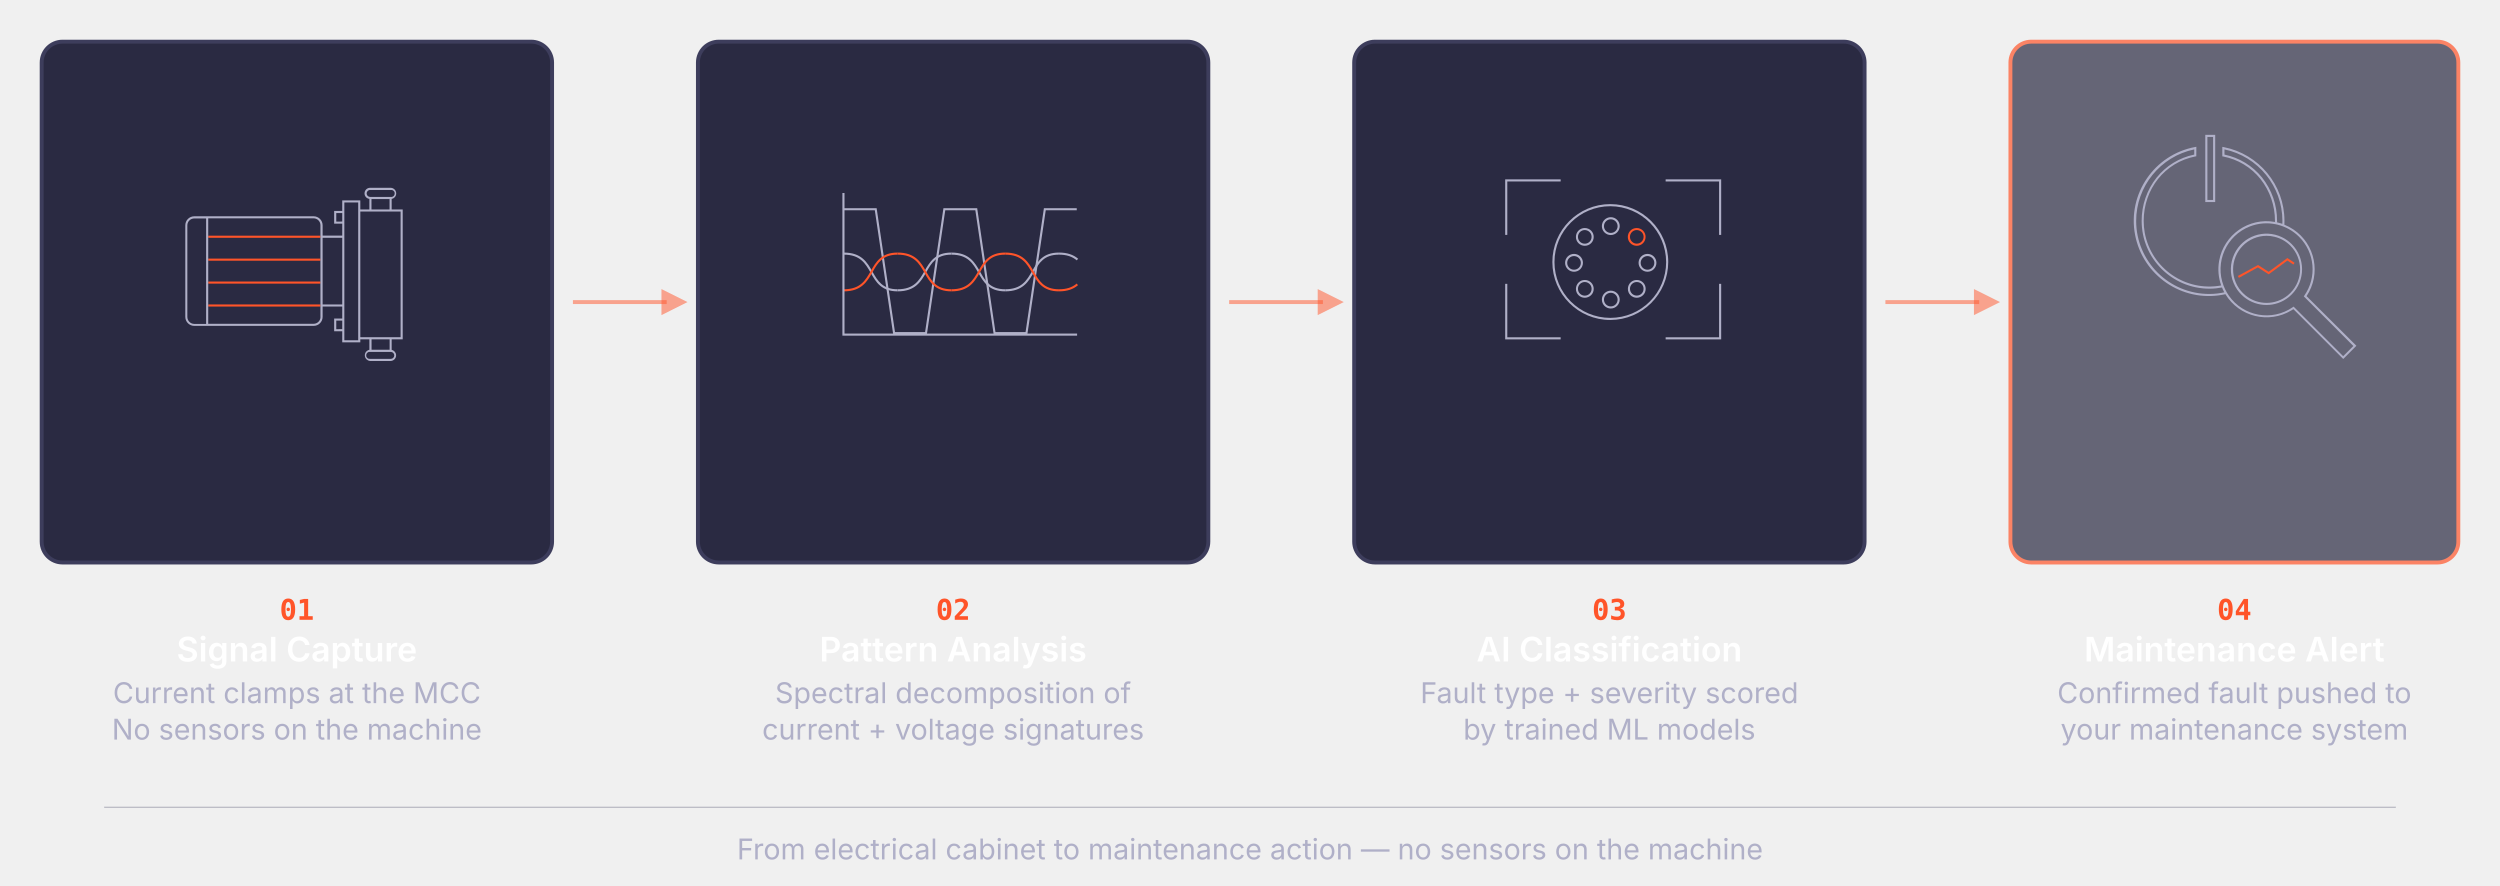
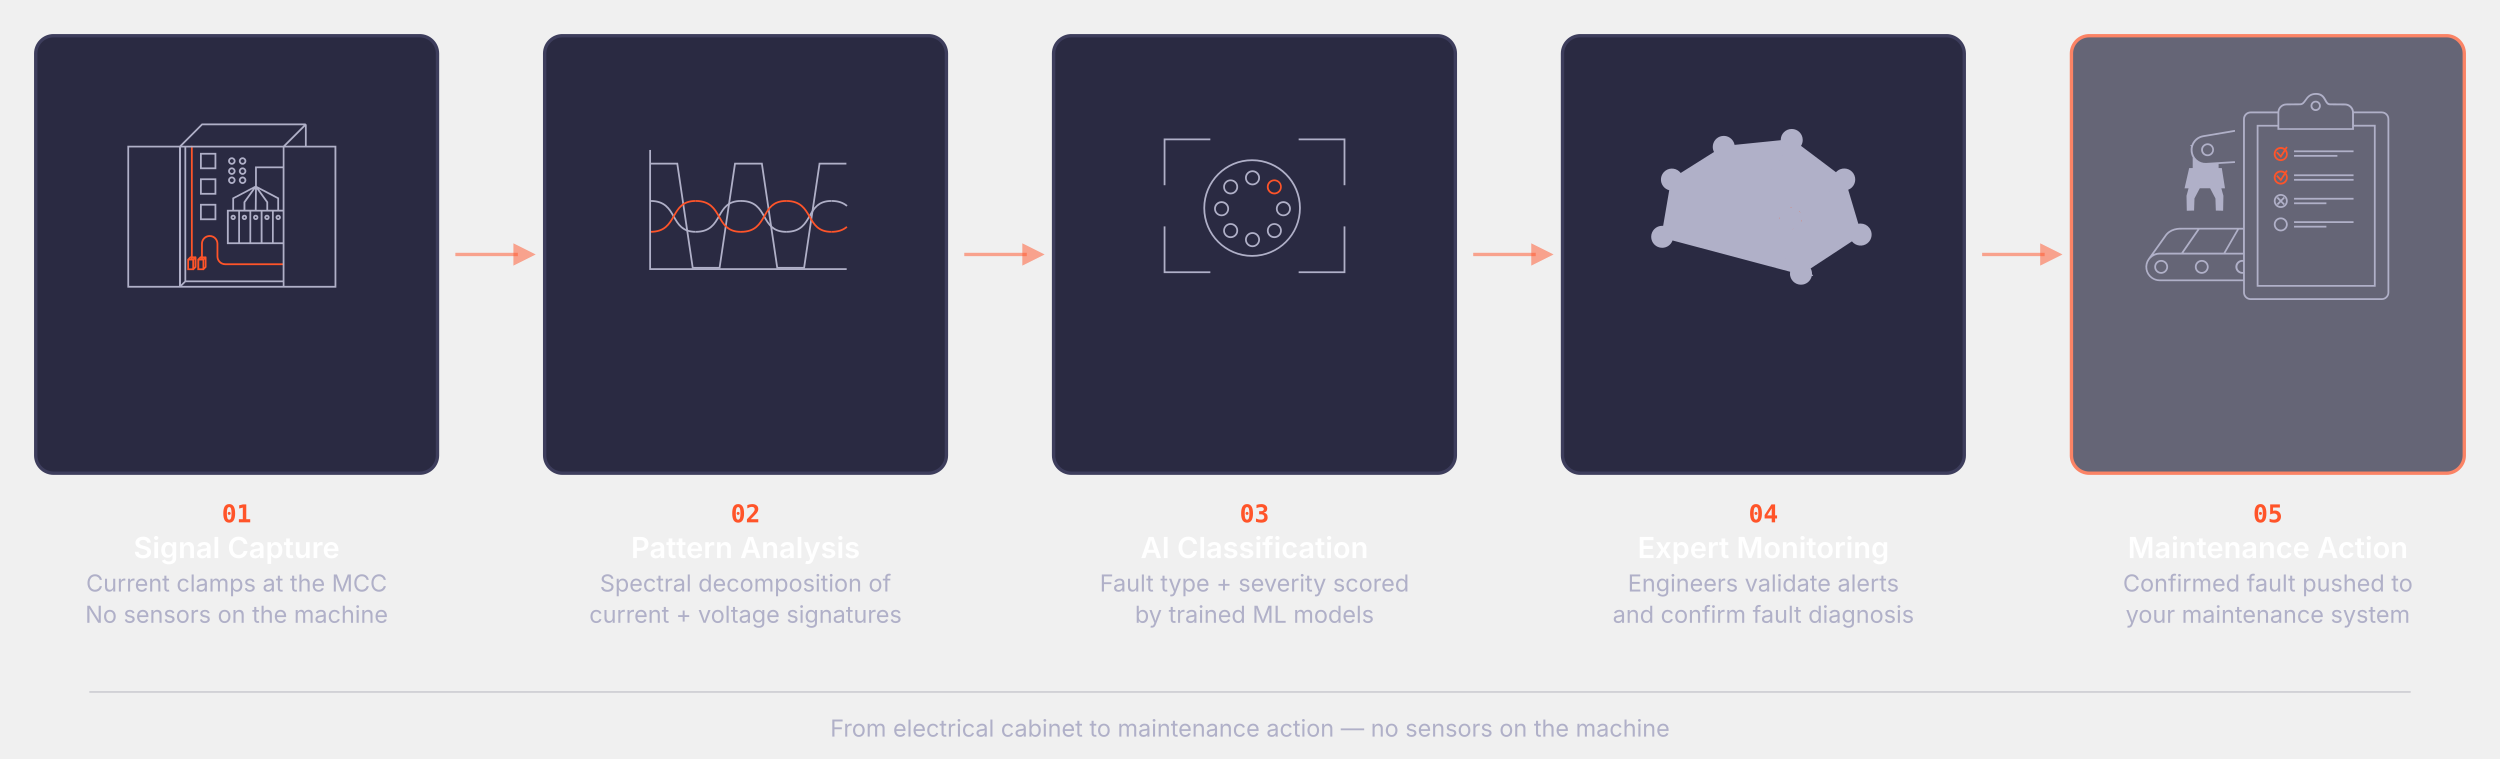
- <svg xmlns="http://www.w3.org/2000/svg" viewBox="0 0 960 340" fill="none">
+ <svg xmlns="http://www.w3.org/2000/svg" viewBox="0 0 1120 340" fill="none">
  <defs>
    <style>
      .label { font-family: 'IBM Plex Sans', -apple-system, BlinkMacSystemFont, sans-serif; font-size: 13px; font-weight: 600; fill: #FFFFFF; }
-       .sublabel { font-family: 'IBM Plex Sans', -apple-system, BlinkMacSystemFont, sans-serif; font-size: 11px; font-weight: 400; fill: #B0B0C8; }
+       .sublabel { font-family: 'IBM Plex Sans', -apple-system, BlinkMacSystemFont, sans-serif; font-size: 10.5px; font-weight: 400; fill: #B0B0C8; }
      .step-num { font-family: 'JetBrains Mono', monospace; font-size: 11px; font-weight: 700; fill: #FF5429; }
    </style>
  </defs>
-   <rect x="16" y="16" width="196" height="200" rx="8" fill="#2A2A42" stroke="#3D3D5C" stroke-width="1.5" />
-   <g transform="translate(38, 24) scale(0.27)">
-     <rect x="155.4" y="246.3" fill="#FF5429" width="159.7" height="3" />
-     <rect x="155.4" y="278.9" fill="#FF5429" width="159.7" height="3" />
-     <rect x="155.4" y="311.5" fill="#FF5429" width="159.7" height="3" />
-     <rect x="155.4" y="344.1" fill="#FF5429" width="159.7" height="3" />
-     <path fill="#B0B0C8" d="M432,393.7V209h-15.7v-15c4.3-0.8,7.2-5,6.3-9.3c-0.7-3.7-3.9-6.4-7.7-6.5h-29.3c-4.4,0-7.9,3.6-7.9,8 c0,4,3,7.3,6.9,7.8V209h-12.9v-12.9H346v15h-11.5v18.1H346v17h-27.9v-14.7c0-7.1-5.8-12.8-12.8-12.8H135.6 c-7.1,0-12.8,5.8-12.8,12.8v130.3c0,7.1,5.8,12.8,12.8,12.8h169.7c7.1,0,12.8-5.8,12.8-12.8v-14.7H346v17h-11.5v18.1H346V398h25.7 v-4.3h12.9v14.9c-4.3,0.8-7.2,5-6.3,9.4c0.7,3.6,3.7,6.2,7.3,6.5H415c4.4-0.2,7.8-4,7.6-8.4c-0.2-3.6-2.7-6.6-6.3-7.4v-15L432,393.7 z M125.7,361.8V231.6c0-5.4,4.4-9.8,9.8-9.8h16.9v150h-16.9C130.1,371.7,125.7,367.3,125.7,361.8 C125.7,361.8,125.7,361.8,125.7,361.8z M315.1,361.8c0,5.4-4.4,9.8-9.8,9.8H155.4v-150h149.8c5.4,0,9.8,4.4,9.8,9.8V361.8z M346,344.1h-27.9v-94.8H346V344.1z M380.7,186.2c0-2.7,2.3-5,5-4.9H415c2.7-0.4,5.3,1.5,5.6,4.3s-1.5,5.3-4.3,5.6 c-0.4,0.1-0.9,0.1-1.3,0h-29.3C382.9,191.1,380.7,188.9,380.7,186.2z M387.6,194.2h25.7V209h-25.7V194.2z M337.5,226.3v-12.2h8.5 v12.1L337.5,226.3z M337.5,379.3v-12.2h8.5v12.1L337.5,379.3z M368.7,395H349V199.1h19.7L368.7,395L368.7,395z M371.7,390.7V212H429 v178.7L371.7,390.7L371.7,390.7z M420,416.5c0,2.8-2.2,5-5,5h-29.3c-2.7,0.4-5.3-1.5-5.6-4.3s1.5-5.3,4.3-5.6c0.4-0.1,0.9-0.1,1.3,0 H415C417.7,411.6,420,413.8,420,416.5z M413.4,408.5h-25.7v-14.8h25.7V408.5z" />
+   <rect x="16" y="16" width="180" height="196" rx="8" fill="#2A2A42" stroke="#3D3D5C" stroke-width="1.5" />
+   <g transform="translate(30, 18) scale(0.265)">
+     <path fill="#FF5429" d="M218.2,365.5h-0.9l-0.4-0.2l-0.2,0.2h-4.1V179.9c0-0.8-0.7-1.5-1.5-1.5s-1.5,0.7-1.5,1.5v185.6h-1.4l-4.3,4.3 l-0.7,0.8l0.2,0.5v17.7h10l0.5,0.2l5-5v-16.8c0-0.3-0.1-0.7-0.3-0.9L218.2,365.5z M213.7,368.5l-0.9,0.9h-0.3 c0.1-0.1,0.1-0.3,0.1-0.5v-0.5H213.7z M209.3,368.5h0.2v0.5c0,0.2,0,0.3,0.1,0.5h-1.2L209.3,368.5z M206.3,372.4h5.6v13.4h-5.6 V372.4z M215.8,382.7l-0.9,0.9v-12.1l0.9-0.9V382.7z" />
+     <path fill="#FF5429" d="M365.4,377.2h-97.9c-6.4,0-11.6-5.2-11.6-11.6v-21.5c0-8.1-6.5-14.6-14.6-14.6s-14.6,6.5-14.6,14.6v21.4h-1.5 l-4.3,4.3l-0.7,0.8l0.2,0.5v17.7h10l0.5,0.2l5-5v-16.8c0-0.3-0.1-0.7-0.3-0.9l-0.3-0.7h-0.9l-0.4-0.2l-0.2,0.2h-4.1v-21.4 c0-6.4,5.2-11.6,11.6-11.6s11.6,5.2,11.6,11.6l0,0v21.5c0,8,6.5,14.6,14.6,14.6h97.9c0.8,0,1.5-0.7,1.5-1.5S366.3,377.2,365.4,377.2 L365.4,377.2z M226.6,368.5h0.2v0.5c0,0.1,0,0.3,0.1,0.4h-1.2L226.6,368.5z M223.6,372.4h5.6v13.4h-5.6V372.4z M233.1,382.7 l-0.9,0.9v-12.1l0.9-0.9V382.7z M231,368.5l-0.9,0.9h-0.3c0-0.1,0.1-0.3,0.1-0.4v-0.5H231z" />
+     <path fill="#B0B0C8" d="M252.5,218.1h-27.6v-27.6h27.6L252.5,218.1z M227.9,215.1h21.6v-21.6h-21.6L227.9,215.1z" />
+     <path fill="#B0B0C8" d="M252.5,261.2h-27.6v-27.6h27.6L252.5,261.2z M227.9,258.2h21.6v-21.6h-21.6L227.9,258.2z" />
+     <path fill="#B0B0C8" d="M252.5,304.3h-27.6v-27.6h27.6L252.5,304.3z M227.9,301.3h21.6v-21.6h-21.6L227.9,301.3z" />
+     <path fill="#B0B0C8" d="M278.7,210.6c-3.5,0-6.3-2.8-6.3-6.3c0-3.5,2.8-6.3,6.3-6.3c3.5,0,6.3,2.8,6.3,6.3 C285,207.8,282.1,210.6,278.7,210.6z M278.7,201c-1.8,0-3.3,1.5-3.3,3.3c0,1.8,1.5,3.3,3.3,3.3s3.3-1.5,3.3-3.3 C282,202.5,280.5,201,278.7,201L278.7,201z" />
+     <path fill="#B0B0C8" d="M278.7,227.7c-3.5,0-6.3-2.8-6.3-6.3c0-3.5,2.8-6.3,6.3-6.3c3.5,0,6.3,2.8,6.3,6.3c0,0,0,0,0,0 C285,224.8,282.1,227.7,278.7,227.7z M278.7,218.1c-1.8,0-3.3,1.5-3.3,3.3c0,1.8,1.5,3.3,3.3,3.3s3.3-1.5,3.3-3.3c0,0,0,0,0,0 C282,219.6,280.5,218.1,278.7,218.1z" />
+     <path fill="#B0B0C8" d="M296.9,210.6c-3.5,0-6.3-2.8-6.3-6.3c0-3.5,2.8-6.3,6.3-6.3c3.5,0,6.3,2.8,6.3,6.3 C303.2,207.8,300.4,210.6,296.9,210.6z M296.9,201c-1.8,0-3.3,1.5-3.3,3.3s1.5,3.3,3.3,3.3 c1.8,0,3.3-1.5,3.3-3.3C300.2,202.5,298.7,201,296.9,201L296.9,201z" />
+     <path fill="#B0B0C8" d="M296.9,227.7c-3.5,0-6.3-2.8-6.3-6.3s2.8-6.3,6.3-6.3c3.5,0,6.3,2.8,6.3,6.3c0,0,0,0,0,0 C303.2,224.8,300.4,227.7,296.9,227.7z M296.9,218.1c-1.8,0-3.3,1.5-3.3,3.3s1.5,3.3,3.3,3.3c1.8,0,3.3-1.5,3.3-3.3c0,0,0,0,0,0 C300.2,219.6,298.7,218.1,296.9,218.1z" />
+     <path fill="#B0B0C8" d="M278.7,243.1c-3.5,0-6.3-2.8-6.3-6.3c0-3.5,2.8-6.3,6.3-6.3c3.5,0,6.3,2.8,6.3,6.3 C285,240.2,282.1,243.1,278.7,243.1z M278.7,233.5c-1.8,0-3.3,1.5-3.3,3.3c0,1.8,1.5,3.3,3.3,3.3s3.3-1.5,3.3-3.3 S280.5,233.5,278.7,233.5L278.7,233.5z" />
+     <path fill="#B0B0C8" d="M296.9,243.1c-3.5,0-6.3-2.8-6.3-6.3c0-3.5,2.8-6.3,6.3-6.3c3.5,0,6.3,2.8,6.3,6.3 C303.2,240.2,300.4,243.1,296.9,243.1z M296.9,233.5c-1.8,0-3.3,1.5-3.3,3.3s1.5,3.3,3.3,3.3 c1.8,0,3.3-1.5,3.3-3.3C300.2,235,298.7,233.5,296.9,233.5z" />
+     <path fill="#B0B0C8" d="M281,304.1c2.5,0,4.5-2,4.5-4.5s-2-4.5-4.5-4.5s-4.5,2-4.5,4.5C276.5,302.1,278.5,304.1,281,304.1z M281,298.1 c0.8,0,1.5,0.7,1.5,1.5s-0.7,1.5-1.5,1.5s-1.5-0.7-1.5-1.5S280.2,298.1,281,298.1z" />
+     <path fill="#B0B0C8" d="M300,295.1c-2.5,0-4.5,2-4.5,4.5s2,4.5,4.5,4.5s4.5-2,4.5-4.5C304.5,297.1,302.5,295.1,300,295.1z M300,301.1 c-0.8,0-1.5-0.7-1.5-1.5s0.7-1.5,1.5-1.5s1.5,0.7,1.5,1.5S300.9,301.1,300,301.1z" />
+     <path fill="#B0B0C8" d="M319.1,295.1c-2.5,0-4.5,2-4.5,4.5s2,4.5,4.5,4.5s4.5-2,4.5-4.5C323.6,297.1,321.6,295.1,319.1,295.1z M319.1,301.1c-0.8,0-1.5-0.7-1.5-1.5s0.7-1.5,1.5-1.5s1.5,0.7,1.5,1.5S319.9,301.1,319.1,301.1z" />
+     <path fill="#B0B0C8" d="M338.1,295.1c-2.5,0-4.5,2-4.5,4.5s2,4.5,4.5,4.5s4.5-2,4.5-4.5C342.6,297.1,340.6,295.1,338.1,295.1z M338.1,301.1c-0.8,0-1.5-0.7-1.5-1.5s0.7-1.5,1.5-1.5s1.5,0.7,1.5,1.5S338.9,301.1,338.1,301.1z" />
+     <path fill="#B0B0C8" d="M357.1,295.1c-2.5,0-4.5,2-4.5,4.5s2,4.5,4.5,4.5s4.5-2,4.5-4.5C361.6,297.1,359.6,295.1,357.1,295.1z M357.1,301.1c-0.8,0-1.5-0.7-1.5-1.5s0.7-1.5,1.5-1.5s1.5,0.7,1.5,1.5S357.9,301.1,357.1,301.1z" />
+     <path fill="#B0B0C8" d="M405.3,178.4v-34.9c0-0.7-0.4-1.4-1-1.7l0,0c-0.3-0.6-1-1-1.7-1H227.9l-37.6,37.6h-88.2v240h353.3V178.4H405.3z M189.4,415.3h-84.3V181.4h84.3V415.3z M229.1,143.8h171.1l-34.6,34.6H194.6L229.1,143.8z M402.3,146v32.4h-32.4l11.7-11.7 L402.3,146z M282.5,286.7v-18.5l31.6-16.6l-15.6,21.8v13.3H282.5z M289.5,289.7v52h-16v-52H289.5z M292.5,289.7h16v52h-16V289.7z M301.6,286.7v-12.4l16.4-22.9l-0.4,35.3H301.6z M311.5,289.7h16v52h-16.1L311.5,289.7z M320.6,286.7L321,252l16.1,22.4v12.4 L320.6,286.7z M330.6,289.7h16v52h-16V289.7z M340.1,286.7v-13.3L324.7,252l30.9,16.2v18.5L340.1,286.7z M349.6,289.7h15.1v52h-15.2 L349.6,289.7z M358.6,286.7v-20.3L321,246.7v-30.3h43.7v70.3H358.6L358.6,286.7z M192.8,181.4h5.8v225.7l-5.8,5.8V181.4z M364.8,415.3H194.6l6.1-6.1h164.1L364.8,415.3z M201.6,406.2V181.4h163.2v32.1H318v32.8l-38.5,20.2v20.3h-9.1v58h94.3v61.4 L201.6,406.2z M452.4,415.3h-84.7v-70.5l0,0v-58.1l0,0V181.4h84.6L452.4,415.3z" />
  </g>
-   <text x="114" y="238" text-anchor="middle" class="step-num">01</text>
-   <text x="114" y="254" text-anchor="middle" class="label">Signal Capture</text>
-   <text x="114" y="270" text-anchor="middle" class="sublabel">Current clamps at the MCC</text>
-   <text x="114" y="284" text-anchor="middle" class="sublabel">No sensors on the machine</text>
-   <line x1="220" y1="116" x2="256" y2="116" stroke="#FF5429" stroke-width="1.5" opacity="0.5" />
-   <polygon points="254,111 264,116 254,121" fill="#FF5429" opacity="0.5" />
-   <rect x="268" y="16" width="196" height="200" rx="8" fill="#2A2A42" stroke="#3D3D5C" stroke-width="1.5" />
-   <g transform="translate(290, 24) scale(0.27)">
+   <text x="106" y="234" text-anchor="middle" class="step-num">01</text>
+   <text x="106" y="250" text-anchor="middle" class="label">Signal Capture</text>
+   <text x="106" y="265" text-anchor="middle" class="sublabel">Current clamps at the MCC</text>
+   <text x="106" y="279" text-anchor="middle" class="sublabel">No sensors on the machine</text>
+   <line x1="204" y1="114" x2="232" y2="114" stroke="#FF5429" stroke-width="1.5" opacity="0.5" />
+   <polygon points="230,109 240,114 230,119" fill="#FF5429" opacity="0.5" />
+   <rect x="244" y="16" width="180" height="196" rx="8" fill="#2A2A42" stroke="#3D3D5C" stroke-width="1.5" />
+   <g transform="translate(258, 18) scale(0.265)">
    <path fill="#B0B0C8" d="M202.5,325.5c-23.2,0-30.9-13.4-38.2-26.3c-7.6-13.3-14.8-25.9-38.3-25.9v-3c25.3,0,33.2,13.9,40.9,27.4 c7.2,12.7,14.1,24.8,35.6,24.8V325.5z" />
    <path fill="#B0B0C8" d="M202.5,325.5v-3c23.5,0,30.7-12.6,38.3-25.9c7.4-12.9,15-26.3,38.2-26.3v3c-21.5,0-28.4,12-35.6,24.8 C235.7,311.5,227.8,325.5,202.5,325.5z" />
    <path fill="#B0B0C8" d="M355.5,325.5c-23.2,0-30.9-13.4-38.2-26.3c-7.6-13.3-14.8-25.9-38.3-25.9v-3c25.3,0,33.2,13.9,40.9,27.4 c7.2,12.7,14.1,24.8,35.6,24.8L355.5,325.5z" />
    <path fill="#B0B0C8" d="M355.5,325.5v-3c23.5,0,30.7-12.6,38.3-25.9c7.4-12.9,15-26.3,38.2-26.3v3c-21.5,0-28.4,12-35.6,24.8 C388.8,311.5,380.8,325.5,355.5,325.5z" />
    <path fill="#B0B0C8" d="M457.3,281.4c-6.5-5.5-14.5-8.1-25.2-8.1v-3c11.4,0,20.2,2.9,27.2,8.8L457.3,281.4z" />
    <polygon fill="#B0B0C8" points="387.1,386.4 339.1,386.4 313.1,210.2 270.3,210.2 244.2,386.4 196.2,386.4 170.1,210.2 126,210.2 126,207.2 172.7,207.2 198.8,383.4 241.6,383.4 267.7,207.2 315.7,207.2 341.7,383.4 384.5,383.4 410.6,207.2 457.3,207.2 457.3,210.2 413.2,210.2" />
    <path fill="#FF5429" d="M126,325.5v-3c23.5,0,30.7-12.6,38.3-25.9c7.4-12.9,15-26.3,38.2-26.3v3c-21.5,0-28.4,12-35.6,24.8 C159.2,311.5,151.3,325.5,126,325.5z" />
    <path fill="#FF5429" d="M279,325.5c-23.2,0-30.9-13.4-38.2-26.3c-7.6-13.3-14.8-25.9-38.3-25.9v-3c25.3,0,33.2,13.9,40.9,27.4 c7.2,12.7,14.1,24.8,35.6,24.8V325.5z" />
    <path fill="#FF5429" d="M279,325.5v-3c23.5,0,30.7-12.6,38.3-25.9c7.4-12.9,15-26.3,38.2-26.3v3c-21.5,0-28.4,12-35.6,24.8 C312.2,311.5,304.3,325.5,279,325.5z" />
    <path fill="#FF5429" d="M432,325.5c-23.2,0-30.9-13.4-38.2-26.3c-7.6-13.3-14.8-25.9-38.3-25.9v-3c25.3,0,33.2,13.9,40.9,27.4 c7.3,12.7,14.1,24.8,35.6,24.8V325.5z" />
    <path fill="#FF5429" d="M432,325.5v-3c10.8,0,18.8-2.6,25.2-8.1l1.9,2.3C452.3,322.6,443.4,325.5,432,325.5z" />
    <polygon fill="#B0B0C8" points="457.8,388.5 124,388.5 124,185.6 127,185.6 127,385.5 457.8,385.5" />
  </g>
-   <text x="366" y="238" text-anchor="middle" class="step-num">02</text>
-   <text x="366" y="254" text-anchor="middle" class="label">Pattern Analysis</text>
-   <text x="366" y="270" text-anchor="middle" class="sublabel">Spectral decomposition of</text>
-   <text x="366" y="284" text-anchor="middle" class="sublabel">current + voltage signatures</text>
-   <line x1="472" y1="116" x2="508" y2="116" stroke="#FF5429" stroke-width="1.5" opacity="0.5" />
-   <polygon points="506,111 516,116 506,121" fill="#FF5429" opacity="0.5" />
-   <rect x="520" y="16" width="196" height="200" rx="8" fill="#2A2A42" stroke="#3D3D5C" stroke-width="1.5" />
-   <g transform="translate(542, 24) scale(0.27)">
+   <text x="334" y="234" text-anchor="middle" class="step-num">02</text>
+   <text x="334" y="250" text-anchor="middle" class="label">Pattern Analysis</text>
+   <text x="334" y="265" text-anchor="middle" class="sublabel">Spectral decomposition of</text>
+   <text x="334" y="279" text-anchor="middle" class="sublabel">current + voltage signatures</text>
+   <line x1="432" y1="114" x2="460" y2="114" stroke="#FF5429" stroke-width="1.5" opacity="0.5" />
+   <polygon points="458,109 468,114 458,119" fill="#FF5429" opacity="0.5" />
+   <rect x="472" y="16" width="180" height="196" rx="8" fill="#2A2A42" stroke="#3D3D5C" stroke-width="1.5" />
+   <g transform="translate(486, 18) scale(0.265)">
    <polygon fill="#B0B0C8" points="440.5,245.2 437.5,245.2 437.5,169.2 361.5,169.2 361.5,166.2 440.5,166.2" />
    <polygon fill="#B0B0C8" points="136.3,245.2 133.3,245.2 133.3,166.2 212.2,166.2 212.2,169.2 136.3,169.2" />
    <polygon fill="#B0B0C8" points="440.5,393.8 361.5,393.8 361.5,390.8 437.5,390.8 437.5,314.8 440.5,314.8" />
    <polygon fill="#B0B0C8" points="212.2,393.8 133.3,393.8 133.3,314.8 136.3,314.8 136.3,390.8 212.2,390.8" />
-     <path fill="#B0B0C8" d="M283.5,245.4c-7,0-12.7-5.7-12.7-12.7s5.7-12.7,12.7-12.7c7,0,12.7,5.7,12.7,12.7 C296.1,239.7,290.4,245.4,283.5,245.4z M283.5,223c-5.3,0-9.7,4.3-9.7,9.7s4.3,9.7,9.7,9.7c5.3,0,9.7-4.3,9.7-9.7 C293.1,227.4,288.8,223,283.5,223C283.5,223,283.5,223,283.5,223L283.5,223z" />
-     <path fill="#B0B0C8" d="M283.5,349.9c-7,0-12.7-5.7-12.7-12.7c0-7,5.7-12.7,12.7-12.7c7,0,12.7,5.7,12.7,12.7c0,0,0,0,0,0 C296.1,344.2,290.4,349.9,283.5,349.9z M283.5,327.5c-5.3,0-9.7,4.3-9.7,9.7c0,5.3,4.3,9.7,9.7,9.7c5.3,0,9.7-4.3,9.7-9.7 c0,0,0,0,0,0C293.1,331.9,288.8,327.5,283.5,327.5z" />
+     <path fill="#B0B0C8" d="M283.5,245.4c-7,0-12.7-5.7-12.7-12.7s5.7-12.7,12.7-12.7c7,0,12.7,5.7,12.7,12.7 C296.1,239.7,290.4,245.4,283.5,245.4z M283.5,223c-5.3,0-9.7,4.3-9.7,9.7s4.3,9.7,9.7,9.7c5.3,0,9.7-4.3,9.7-9.7 C293.1,227.4,288.8,223,283.5,223L283.5,223z" />
+     <path fill="#B0B0C8" d="M283.5,349.9c-7,0-12.7-5.7-12.7-12.7c0-7,5.7-12.7,12.7-12.7c7,0,12.7,5.7,12.7,12.7c0,0,0,0,0,0 C296.1,344.2,290.4,349.9,283.5,349.9z M283.5,327.5c-5.3,0-9.7,4.3-9.7,9.7c0,5.3,4.3,9.7,9.7,9.7c5.3,0,9.7-4.3,9.7-9.7 C293.1,331.9,288.8,327.5,283.5,327.5z" />
    <path fill="#B0B0C8" d="M246.5,260.7c-7,0-12.7-5.7-12.6-12.7c0-7,5.7-12.7,12.7-12.6s12.7,5.7,12.6,12.7c0,3.3-1.3,6.6-3.7,8.9 C253.1,259.4,249.9,260.7,246.5,260.7z M246.5,238.3c-5.3,0-9.7,4.3-9.7,9.7s4.3,9.7,9.7,9.7s9.7-4.3,9.7-9.7c0-2.6-1-5-2.8-6.8 C251.5,239.4,249.1,238.3,246.5,238.3z" />
    <path fill="#FF5429" d="M320.4,260.7c-7,0-12.7-5.6-12.7-12.6c0-3.4,1.3-6.6,3.7-9l0,0c4.9-4.9,13-4.9,17.9,0c4.9,4.9,4.9,13,0,17.9 C327,259.3,323.7,260.7,320.4,260.7z M320.4,238.3c-2.6,0-5,1-6.8,2.8l0,0c-3.8,3.8-3.8,9.9,0,13.7c3.8,3.8,9.9,3.8,13.7,0 s3.8-9.9,0-13.7C325.4,239.4,323,238.3,320.4,238.3z" />
    <path fill="#B0B0C8" d="M320.4,334.6c-7,0-12.7-5.7-12.6-12.7c0-7,5.7-12.7,12.7-12.6c7,0,12.7,5.7,12.6,12.7c0,3.3-1.3,6.6-3.7,8.9 C327,333.2,323.8,334.6,320.4,334.6z M320.4,312.2c-5.3,0-9.7,4.3-9.6,9.7c0,5.3,4.3,9.7,9.7,9.6c5.3,0,9.7-4.3,9.6-9.7 c0-2.6-1-5-2.8-6.8C325.4,313.2,323,312.2,320.4,312.2L320.4,312.2z" />
    <path fill="#B0B0C8" d="M231.2,297.6c-7,0-12.7-5.7-12.7-12.7c0-7,5.7-12.7,12.7-12.7s12.7,5.7,12.7,12.7c0,0,0,0,0,0 C243.8,292,238.2,297.6,231.2,297.6z M231.2,275.3c-5.3,0-9.7,4.3-9.7,9.7c0,5.3,4.3,9.7,9.7,9.7s9.7-4.3,9.7-9.7 C240.9,279.6,236.5,275.3,231.2,275.3z" />
    <path fill="#B0B0C8" d="M335.7,297.6c-7,0-12.7-5.7-12.7-12.7s5.7-12.7,12.7-12.7s12.7,5.7,12.7,12.7c0,0,0,0,0,0 C348.3,292,342.7,297.6,335.7,297.6z M335.7,275.3c-5.3,0-9.7,4.3-9.7,9.7s4.3,9.7,9.7,9.7c5.3,0,9.7-4.3,9.7-9.7 C345.4,279.6,341,275.3,335.7,275.3z" />
    <path fill="#B0B0C8" d="M246.5,334.6c-7,0-12.7-5.7-12.6-12.7s5.7-12.7,12.7-12.6c7,0,12.7,5.7,12.6,12.7c0,3.3-1.3,6.6-3.7,8.9 C253.1,333.2,249.9,334.6,246.5,334.6z M246.5,312.2c-5.3,0-9.7,4.3-9.7,9.7c0,5.3,4.3,9.7,9.7,9.7c5.3,0,9.7-4.3,9.7-9.7 c0-2.6-1-5-2.8-6.8C251.5,313.3,249.1,312.2,246.5,312.2L246.5,312.2z" />
    <path fill="#B0B0C8" d="M282.8,366.2c-45.5,0-82.4-36.9-82.4-82.4s36.9-82.4,82.4-82.4s82.4,36.9,82.4,82.4c0,0,0,0,0,0 C365.1,329.3,328.3,366.1,282.8,366.2z M282.8,204.4c-43.8,0-79.4,35.5-79.4,79.4s35.5,79.4,79.4,79.4s79.4-35.5,79.4-79.4 C362.1,240,326.6,204.5,282.8,204.4L282.8,204.4z" />
  </g>
-   <text x="618" y="238" text-anchor="middle" class="step-num">03</text>
-   <text x="618" y="254" text-anchor="middle" class="label">AI Classification</text>
-   <text x="618" y="270" text-anchor="middle" class="sublabel">Fault type + severity scored</text>
-   <text x="618" y="284" text-anchor="middle" class="sublabel">by trained ML models</text>
-   <line x1="724" y1="116" x2="760" y2="116" stroke="#FF5429" stroke-width="1.5" opacity="0.5" />
-   <polygon points="758,111 768,116 758,121" fill="#FF5429" opacity="0.5" />
-   <rect x="772" y="16" width="172" height="200" rx="8" fill="#2A2A42" stroke="#FF5429" stroke-width="1.5" opacity="0.7" />
-   <g transform="translate(784, 20) scale(0.27)">
-     <path fill="#B0B0C8" d="M376.7,347.1c21-31.4,12.6-73.9-18.8-94.9c-4-2.7-8.2-4.9-12.7-6.7c0.1-1.7,0.1-3.5,0.1-5.4 c0-51.2-36.3-95.2-86.6-105l-1.8-0.3v13.5l1.2,0.2c20.9,4,39.7,15.3,53,31.9c13.5,17,20.8,38.1,20.7,59.8c0,0.5,0,1,0,1.4 c-37.2-6.7-72.7,18.1-79.4,55.2c-2.1,11.8-1.1,23.9,2.9,35.1c-50.7,9.3-99.3-24.2-108.7-74.9c-1-5.6-1.5-11.2-1.5-16.9 c0-45.6,30.2-83.3,73.6-91.7l1.2-0.2l0.1-13.5l-1.8,0.3c-58,10.9-96.3,66.7-85.4,124.7s66.7,96.3,124.7,85.4 c1.3-0.2,2.5-0.5,3.8-0.8c19.6,32.3,61.7,42.6,94,23c0.9-0.5,1.8-1.1,2.7-1.7l70.9,70.9l18.7-18.8L376.7,347.1z M313.5,178.5 c-13.5-16.8-32.4-28.3-53.5-32.7v-7.4c48,10.2,82.3,52.6,82.4,101.6c0,1.5,0,2.9-0.1,4.3l-0.3-0.1c-1.1-0.4-2.2-0.7-3.3-1l-0.6-0.2 c-0.9-0.3-1.9-0.5-2.8-0.7l-0.5-0.1c0-0.7,0-1.3,0-2C334.9,217.8,327.4,196.1,313.5,178.5z M238.5,344 c-57.4,0.1-104-46.3-104.1-103.7c-0.1-49.2,34.4-91.8,82.6-101.9v7.4c-21.1,4.3-40,15.9-53.5,32.7c-13.9,17.5-21.4,39.3-21.3,61.7 c0,53.2,43.2,96.3,96.4,96.3c6,0,12-0.6,17.9-1.7c0.1,0.2,0.1,0.3,0.2,0.5c0.4,0.9,0.8,1.8,1.1,2.6l0.3,0.6c0.5,1,1,2,1.5,3 c0,0.1,0.1,0.2,0.1,0.2C252.8,343.2,245.7,344,238.5,344z M358.3,362l-1,0.7c-29.7,20.7-70.5,13.3-91.1-16.3c-1-1.4-1.9-2.9-2.8-4.4 c-1.8-3-3.3-6.2-4.6-9.5c-13-33.7,3.8-71.6,37.5-84.6c11.7-4.5,24.4-5.6,36.7-3c0.9,0.2,1.7,0.4,2.6,0.6 c11.6,2.9,22.1,8.8,30.5,17.2c22.5,22.4,25.6,57.7,7.4,83.7l-0.7,1l70.5,70.6l-14.5,14.5L358.3,362z" />
-     <path fill="#B0B0C8" d="M341.6,263.2c-25.3-12.1-55.6-1.4-67.6,23.9c-6.2,13-6.6,28.1-1,41.4c1.4,3.4,3.1,6.5,5.2,9.5 c1.7,2.4,3.6,4.7,5.7,6.8c1.2,1.2,2.4,2.3,3.7,3.4c18.7,15.3,45.5,15.3,64.2,0c1.3-1.1,2.5-2.2,3.7-3.4l0,0 c19.8-19.8,19.8-52,0-71.8C351.5,269,346.8,265.7,341.6,263.2z M353.6,342.7L353.6,342.7c-1.1,1.1-2.3,2.2-3.5,3.2 c-17.6,14.4-42.9,14.4-60.4,0c-1.2-1-2.4-2.1-3.5-3.2c-2-2-3.8-4.1-5.4-6.4c-2-2.8-3.6-5.8-4.9-8.9c-10.1-24.3,1.4-52.3,25.7-62.4 c5.8-2.4,12-3.7,18.2-3.7c3.7,0,7.4,0.4,11,1.3c8.7,2,16.6,6.4,22.9,12.7C372.2,293.9,372.2,324.1,353.6,342.7z" />
-     <polygon fill="#FF5429" points="322.8,312.5 307.7,302.8 279.1,318.4 280.5,321.1 307.5,306.2 322.9,316.1 349.5,296.5 358,302.2 359.7,299.7 349.4,292.9" />
-     <path fill="#B0B0C8" d="M246.8,117.7h-14.1v95.6h14.1V117.7z M243.8,210.3h-8.1v-89.6h8.1V210.3z" />
+   <text x="562" y="234" text-anchor="middle" class="step-num">03</text>
+   <text x="562" y="250" text-anchor="middle" class="label">AI Classification</text>
+   <text x="562" y="265" text-anchor="middle" class="sublabel">Fault type + severity scored</text>
+   <text x="562" y="279" text-anchor="middle" class="sublabel">by trained ML models</text>
+   <line x1="660" y1="114" x2="688" y2="114" stroke="#FF5429" stroke-width="1.5" opacity="0.5" />
+   <polygon points="686,109 696,114 686,119" fill="#FF5429" opacity="0.5" />
+   <rect x="700" y="16" width="180" height="196" rx="8" fill="#2A2A42" stroke="#3D3D5C" stroke-width="1.5" />
+   <g transform="translate(714, 18) scale(0.265)">
+     <path fill="#B0B0C8" d="M451.1,310c-1.3,0-2.6,0.1-3.8,0.4l-17.1-57.5c9.6-3.7,14.3-14.5,10.6-24.1s-14.5-14.3-24.1-10.6 c-2.8,1.1-5.2,2.8-7.2,5l-59.1-44.5c1.9-3,2.9-6.5,2.9-10c0-10.3-8.3-18.6-18.6-18.6c-10.3,0-18.6,8.3-18.6,18.6c0,0.1,0,0.2,0,0.4 l-78,7.9c-1.9-10.1-11.6-16.8-21.7-14.9c-8.8,1.6-15.2,9.3-15.2,18.3c0,3,0.7,5.9,2.1,8.6l-56.3,35.5c-6.2-8.2-17.8-9.9-26-3.7 c-8.2,6.2-9.9,17.8-3.7,26c2.5,3.4,6.2,5.8,10.3,6.9l-10.3,60.2c-0.5-0.1-1.1-0.1-1.6-0.1c-10.3,0-18.6,8.3-18.6,18.6 s8.3,18.6,18.6,18.6c7.9,0,14.9-5,17.5-12.4l198.8,52.9c-0.2,1.1-0.3,2.2-0.3,3.3c0,0.6,0,1.1,0.1,1.7c0.1,0.7,0.2,1.3,0.3,2 c2.1,10.1,11.9,16.6,22,14.5c7.3-1.5,13-7.2,14.5-14.5h2.1v-2h-1.8c0-0.6,0.1-1.1,0.1-1.7c0-3.1-0.8-6.2-2.3-8.9l69.8-45.8 c6.3,8.1,18,9.6,26.1,3.3s9.6-18,3.3-26.1C462.3,312.6,456.9,310,451.1,310L451.1,310z" />
+     <path fill="#FF5429" d="M349.1,291.3c-0.5-0.9-1.1-1.7-1.8-2.4c-3.1-3.7-7.6-6-12.4-6.4c-0.6,0-1.1-0.1-1.7-0.1s-0.9,0-1.3,0 c-9.2,0.6-16.5,7.9-17.3,17.1c0,0.5-0.1,1-0.1,1.5s0,1,0.1,1.5c0.8,9.7,8.8,17.1,18.5,17.1c0.6,0,1.2,0,1.9-0.1c1-0.1,2-0.3,3-0.5 c7.2-1.9,12.5-7.9,13.6-15.2c0.1-0.9,0.2-1.8,0.2-2.8C351.9,297.5,350.9,294.2,349.1,291.3z M348.7,303c-0.1,1-0.4,2-0.7,2.9 c-1.7,4.9-5.6,8.6-10.5,10c-1,0.3-2,0.5-3,0.5c-0.4,0-0.9,0.1-1.3,0.1c-8,0-14.8-6.1-15.5-14.1c-0.1-1-0.1-2,0-3 c0.8-7.5,6.7-13.4,14.2-14c0.4,0,0.9-0.1,1.3-0.1c4.5,0,8.8,1.9,11.7,5.3c0.7,0.8,1.3,1.6,1.8,2.4c1.4,2.4,2.2,5.1,2.1,7.9 C348.9,301.6,348.8,302.3,348.7,303z" />
+     <path fill="#B0B0C8" d="M444.4,311.3c-5.2,2-9.3,6.3-11,11.7 l-43.7-10.2l27.4-59.7c2,0.7,4.2,1.1,6.4,1.1c1.3,0,2.6-0.1,3.9-0.4L444.4,311.3z" />
+     <path fill="#B0B0C8" d="M385.5,314.8l-28.7,62.5c-2-0.7-4.2-1.1-6.4-1.1 c-0.6,0-1.2,0-1.9,0.1L338.1,319c-1,0.3-2,0.5-3,0.5l10.5,57.3c-2.9,0.8-5.6,2.3-7.9,4.4l-75.4-68.8c2.2-2.9,3.5-6.3,3.8-9.9h48.6 c0-0.5-0.1-1-0.1-1.5s0-1,0.1-1.5h-48.6c-0.4-5.2-3-10-7.1-13.2l52.5-79.6l21.3,5.8l-0.8,69.9c0.4,0,0.9,0,1.3,0s1.1,0,1.7,0.1 l0.8-69.1l69.4,18.8c-0.2,1.1-0.3,2.3-0.3,3.4c0,3.4,0.9,6.8,2.7,9.7l-60.2,43.7c0.7,0.8,1.3,1.6,1.8,2.4l60.2-43.7 c1.4,1.7,3.1,3.1,5,4.1L386.8,312l-35.1-8.2c-0.1,1-0.4,2-0.7,2.9L385.5,314.8z" />
+     <path fill="#B0B0C8" d="M242,283.2c-4,1.3-7.4,3.8-9.8,7.3l-62-35.1 l40.4-58.9c2.8,1.6,6,2.5,9.2,2.5c0.9,0,1.8-0.1,2.7-0.2L242,283.2z" />
+     <path fill="#B0B0C8" d="M225.6,198.1c5.5-1.8,9.9-6,11.9-11.4l71.1,19.3l-52,78.8 c-3.5-2-7.6-2.7-11.6-2.1L225.6,198.1z" />
+     <path fill="#B0B0C8" d="M316.5,172.1 c0.8,4.5,3.3,8.5,6.8,11.3l-13.1,19.9l-72-19.5c0.2-1.1,0.3-2.3,0.3-3.4c0-0.1,0-0.2,0-0.4L316.5,172.1z" />
+     <path fill="#B0B0C8" d="M407.8,225.6 c-0.7,1.1-1.3,2.4-1.8,3.6l-70.2-19l0.3-22.9c4.9-0.3,9.4-2.6,12.6-6.2L407.8,225.6z" />
+     <path fill="#B0B0C8" d="M130.6,254c0.5,0.1,1.1,0.1,1.6,0.1c6.1,0,11.9-3,15.4-8.1l18.4,10.4l-41,59.8 c-1.5-0.8-3-1.5-4.7-1.9L130.6,254z" />
+     <path fill="#B0B0C8" d="M127.4,317.8l41.2-60l62.1,35.3 c-1.2,2.5-1.7,5.2-1.7,7.9c0,0.9,0.1,1.9,0.2,2.8l-95.8,22.7C132.3,323.1,130.2,320.1,127.4,317.8z" />
+     <path fill="#B0B0C8" d="M134,335.6 c0.4-2,0.4-4.1,0.1-6.1l95.8-22.7c3.2,9.8,13.7,15.1,23.4,12c2.6-0.8,5-2.2,6.9-4.1l75.4,68.8c-1.2,1.6-2.2,3.3-2.8,5.1L134,335.6z" />
+     <path fill="#B0B0C8" d="M365,383.3 c-1.5-1.9-3.4-3.6-5.6-4.8l29-63.1l44.2,10.4c-0.1,0.9-0.2,1.8-0.2,2.8c0,3.1,0.8,6.2,2.3,8.9L365,383.3z" />
+     <path fill="#B0B0C8" d="M205,191.5c0.9,1.2,2,2.3,3.2,3.3l-40.6,59.1l-18.6-10.5 c2.4-5.2,2.3-11.3-0.4-16.5L205,191.5z" />
+     <path fill="#B0B0C8" d="M313.3,204.1l12.6-19.1c2.2,1.2,4.7,2,7.2,2.2l-0.3,22.1L313.3,204.1z" />
  </g>
-   <text x="858" y="238" text-anchor="middle" class="step-num">04</text>
-   <text x="858" y="254" text-anchor="middle" class="label">Maintenance Alert</text>
-   <text x="858" y="270" text-anchor="middle" class="sublabel">Confirmed fault pushed to</text>
-   <text x="858" y="284" text-anchor="middle" class="sublabel">your maintenance system</text>
-   <line x1="40" y1="310" x2="920" y2="310" stroke="#3D3D5C" stroke-width="0.5" opacity="0.3" />
-   <text x="480" y="330" text-anchor="middle" class="sublabel" font-size="10" fill="#6B6B7F">From electrical cabinet to maintenance action — no sensors on the machine</text>
+   <text x="790" y="234" text-anchor="middle" class="step-num">04</text>
+   <text x="790" y="250" text-anchor="middle" class="label">Expert Monitoring</text>
+   <text x="790" y="265" text-anchor="middle" class="sublabel">Engineers validate alerts</text>
+   <text x="790" y="279" text-anchor="middle" class="sublabel">and confirm fault diagnosis</text>
+   <line x1="888" y1="114" x2="916" y2="114" stroke="#FF5429" stroke-width="1.5" opacity="0.5" />
+   <polygon points="914,109 924,114 914,119" fill="#FF5429" opacity="0.5" />
+   <rect x="928" y="16" width="176" height="196" rx="8" fill="#2A2A42" stroke="#FF5429" stroke-width="1.5" opacity="0.7" />
+   <g transform="translate(942, 16) scale(0.265)">
+     <path fill="#B0B0C8" d="M471.7,128.1h-47c-0.9-7.6-7.3-13.4-15-13.5c-0.2,0-19.1-0.2-25.2-0.2c-3.1,0-4.5-2.2-6.6-6.1 c-2.8-5.1-6.3-11.5-17.2-11.5s-15.4,6.3-19,11.4c-2.7,3.8-4.5,6.2-7.7,6.2c-3.9,0-23.3,0.2-23.3,0.2c-7.7,0-14.2,5.8-15.1,13.5 h-45.4c-7.1,0-12.9,5.7-12.9,12.8c0,0,0,0,0,0.1v183.7h-97.8c-0.7,0-1.6,0-2.4,0c-8.4-0.2-23.9-0.5-33.1,14.1l-27,37.7l0,0 c-7.9,10.7-5.7,25.8,5,33.7c4.2,3.1,9.2,4.8,14.4,4.8h141v19c0,7.1,5.8,12.8,12.8,12.8h221.5c7.1,0,12.8-5.7,12.8-12.8V141 C484.6,133.9,478.8,128.1,471.7,128.1L471.7,128.1z M227,327.7l-22.6,39.1h-67.8l27.1-39.1H227z M106.5,340.5 c8.3-13.3,22.2-13,30.5-12.8c0.9,0,1.8,0,2.5,0H160l-27.1,39.1H96.3c-3.6,0-7.2,0.8-10.4,2.4L106.5,340.5z M237.3,399.4 c-0.4,0.1-0.8,0.1-1.2,0.1c-4.8-0.2-8.6-4.2-8.4-9c0.2-4.6,3.8-8.3,8.4-8.4c0.4,0,0.8,0,1.2,0.1V399.4z M237.3,379.1 c-6.4-0.7-12.2,4-12.9,10.4s4,12.2,10.4,12.9c0.8,0.1,1.6,0.1,2.5,0v9.7h-141c-11.7,0-21.1-9.5-21.1-21.1s9.5-21.1,21.1-21.1h141 V379.1z M237.3,366.9h-29.6l22.6-39.1h6.9v39.1H237.3z M298.5,129.9c0-0.1,0-0.1,0-0.2c0-0.5,0-1,0.1-1.5c0.8-6,6-10.5,12-10.5 c0,0,19.4-0.1,23.3-0.2c4.9-0.1,7.5-3.7,10.1-7.5c3.5-5,7.1-10.1,16.5-10.1c9.1,0,11.9,5.1,14.6,10c2.1,3.8,4.2,7.7,9.2,7.7 c6.1,0,25,0.2,25.2,0.2c6,0,11.2,4.5,12,10.5c0.1,0.5,0.1,1,0.1,1.5c0,0.1,0,0.1,0,0.2v26.3H298.5V129.9z M424.8,159.2v-5.5h33.7 v267.7H263.4V153.6h32.1v5.5L424.8,159.2z M481.6,434c0,5.4-4.4,9.8-9.8,9.8H250.2c-5.4,0-9.8-4.4-9.8-9.8V141 c0-5.4,4.4-9.8,9.8-9.8h45.3v19.5h-35.1v273.7h201.1V150.6h-36.7v-19.5h46.9c5.4,0,9.8,4.4,9.8,9.8V434H481.6z" />
+     <path fill="#B0B0C8" d="M360.1,109.9c-4.8,0-8.7,3.9-8.7,8.7s3.9,8.7,8.7,8.7s8.7-3.9,8.7-8.7C368.8,113.8,364.9,109.9,360.1,109.9z M360.1,124.2c-3.1,0-5.7-2.5-5.7-5.7c0-3.1,2.5-5.7,5.7-5.7c3.1,0,5.7,2.5,5.7,5.7l0,0C365.8,121.7,363.3,124.2,360.1,124.2z" />
+     <path fill="#FF5429" d="M310.3,192.7l2.4-3.8l-2.5-1.6l-2.1,3.2c-5.3-3.9-12.7-2.8-16.6,2.5s-2.8,12.7,2.5,16.6s12.7,2.8,16.6-2.5 C313.8,202.8,313.7,196.9,310.3,192.7z M301.1,208.9c-4.9,0-8.8-3.9-8.8-8.8c0-4.9,3.9-8.8,8.8-8.8c1.9,0,3.8,0.6,5.4,1.8l-5.6,8.7 l-5.4-5.9l-2.2,2l8.1,8.8l7.2-11.3c2.6,4.1,1.4,9.5-2.7,12.1C304.4,208.4,302.8,208.9,301.1,208.9L301.1,208.9z" />
+     <path fill="#FF5429" d="M310.3,232.4l2.4-3.7l-2.5-1.7l-2.1,3.2c-5.3-3.9-12.7-2.8-16.6,2.5s-2.8,12.7,2.5,16.6 c5.3,3.9,12.7,2.8,16.6-2.5C313.8,242.5,313.7,236.5,310.3,232.4L310.3,232.4z M301.1,248.6c-4.9,0-8.8-3.9-8.8-8.8s3.9-8.8,8.8-8.8 c1.9,0,3.8,0.6,5.4,1.8l-5.6,8.7l-5.4-6l-2.2,2l8.1,8.8l7.2-11.3c0.9,1.4,1.4,3,1.4,4.7C309.9,244.6,306,248.5,301.1,248.6 L301.1,248.6z" />
+     <path fill="#B0B0C8" d="M301.1,267.6c-6.5,0-11.8,5.3-11.8,11.8s5.3,11.8,11.8,11.8s11.8-5.3,11.8-11.8l0,0 C312.9,272.9,307.6,267.7,301.1,267.6z M301.1,288.2c-4.9,0-8.8-3.9-8.8-8.8s3.9-8.8,8.8-8.8s8.8,3.9,8.8,8.8l0,0 C309.9,284.3,306,288.2,301.1,288.2z" />
+     <rect x="323.5" y="193.9" fill="#B0B0C8" width="100.6" height="3" />
+     <rect x="323.5" y="201.6" fill="#B0B0C8" width="73.3" height="3" />
+     <rect x="323.5" y="274.1" fill="#B0B0C8" width="100.6" height="3" />
+     <rect x="323.5" y="281.8" fill="#B0B0C8" width="54.7" height="3" />
+     <path fill="#B0B0C8" d="M301.1,307.2c-6.5,0-11.8,5.3-11.8,11.8s5.3,11.8,11.8,11.8s11.8-5.3,11.8-11.8l0,0 C312.9,312.5,307.6,307.2,301.1,307.2z M301.1,327.8c-4.9,0-8.8-3.9-8.8-8.8s3.9-8.8,8.8-8.8s8.8,3.9,8.8,8.8l0,0 C309.9,323.8,306,327.8,301.1,327.8L301.1,327.8z" />
+     <rect x="323.5" y="313.6" fill="#B0B0C8" width="100.6" height="3" />
+     <rect x="323.5" y="321.3" fill="#B0B0C8" width="54.7" height="3" />
+     <rect x="323.5" y="234.4" fill="#B0B0C8" width="100.6" height="3" />
+     <rect x="323.5" y="242.1" fill="#B0B0C8" width="100.7" height="3" />
+     <polygon fill="#B0B0C8" points="303.2,279.5 308,284.3 305.9,286.4 301.1,281.6 296.3,286.4 294.2,284.3 299,279.5 294.2,274.6 296.3,272.5 301.1,277.3 305.9,272.5 308,274.6" />
+     <path fill="#B0B0C8" d="M186.4,186.7c-3.4-5-10.1-6.3-15.1-2.9c-0.6,0.4-1.2,0.9-1.8,1.5c-0.4,0.4-0.8,0.9-1.2,1.4 c-3.4,5-2.1,11.8,2.9,15.1s11.8,2.1,15.1-2.9C188.8,195.3,188.8,190.4,186.4,186.7z M177.4,200.7c-4.4,0-7.9-3.5-7.9-7.9 c0-3.7,2.5-6.8,6-7.7c0.6-0.1,1.2-0.2,1.9-0.2c0.4,0,0.8,0,1.1,0.1c4.3,0.6,7.3,4.6,6.7,8.9C184.6,197.8,181.3,200.7,177.4,200.7z" />
+     <path fill="#B0B0C8" d="M98.9,402.5c-6.5,0-11.7-5.2-11.7-11.7s5.2-11.7,11.7-11.7s11.7,5.2,11.7,11.7l0,0 C110.6,397.2,105.3,402.5,98.9,402.5z M98.9,382.1c-4.8,0-8.7,3.9-8.7,8.7c0,4.8,3.9,8.7,8.7,8.7c4.8,0,8.7-3.9,8.7-8.7l0,0 C107.6,386,103.7,382.1,98.9,382.1L98.9,382.1z" />
+     <path fill="#B0B0C8" d="M167.5,402.5c-6.5,0-11.7-5.2-11.7-11.7s5.2-11.7,11.7-11.7s11.7,5.2,11.7,11.7l0,0 C179.2,397.2,174,402.5,167.5,402.5z M167.5,382.1c-4.8,0-8.7,3.9-8.7,8.7s3.9,8.7,8.7,8.7s8.7-3.9,8.7-8.7l0,0 C176.2,386,172.3,382.1,167.5,382.1L167.5,382.1z" />
+     <path fill="#B0B0C8" d="M170.1,171.4l53.6-9.1v-1.5l-0.2-1.5l-53.9,9.1c-8.9,1.5-16.4,7.7-19.4,16.3h-1.8v2h1.1 c-1.7,6.6-0.7,13.7,2.9,19.5h-0.2v17.6h-6l-7.8,34.2h6.8l-3.5,12.6l0.5,25.3l12.3-0.3l0.7-20.6l9-17.1h17.4l9,17.1l0.7,20.6 l12.3,0.3l0.5-25.3l-3.5-12.6h6.2l-5.4-34.2H196v-7l27.7-1.7l-0.1-1.5l-0.1-1.5l-48.4,3c-12.2,0.7-22.6-8.6-23.2-20.8 C151.3,183.2,159.1,173.3,170.1,171.4L170.1,171.4z" />
+   </g>
+   <text x="1016" y="234" text-anchor="middle" class="step-num">05</text>
+   <text x="1016" y="250" text-anchor="middle" class="label">Maintenance Action</text>
+   <text x="1016" y="265" text-anchor="middle" class="sublabel">Confirmed fault pushed to</text>
+   <text x="1016" y="279" text-anchor="middle" class="sublabel">your maintenance system</text>
+   <line x1="40" y1="310" x2="1080" y2="310" stroke="#3D3D5C" stroke-width="0.5" opacity="0.3" />
+   <text x="560" y="330" text-anchor="middle" class="sublabel" font-size="10" fill="#6B6B7F">From electrical cabinet to maintenance action — no sensors on the machine</text>
</svg>
